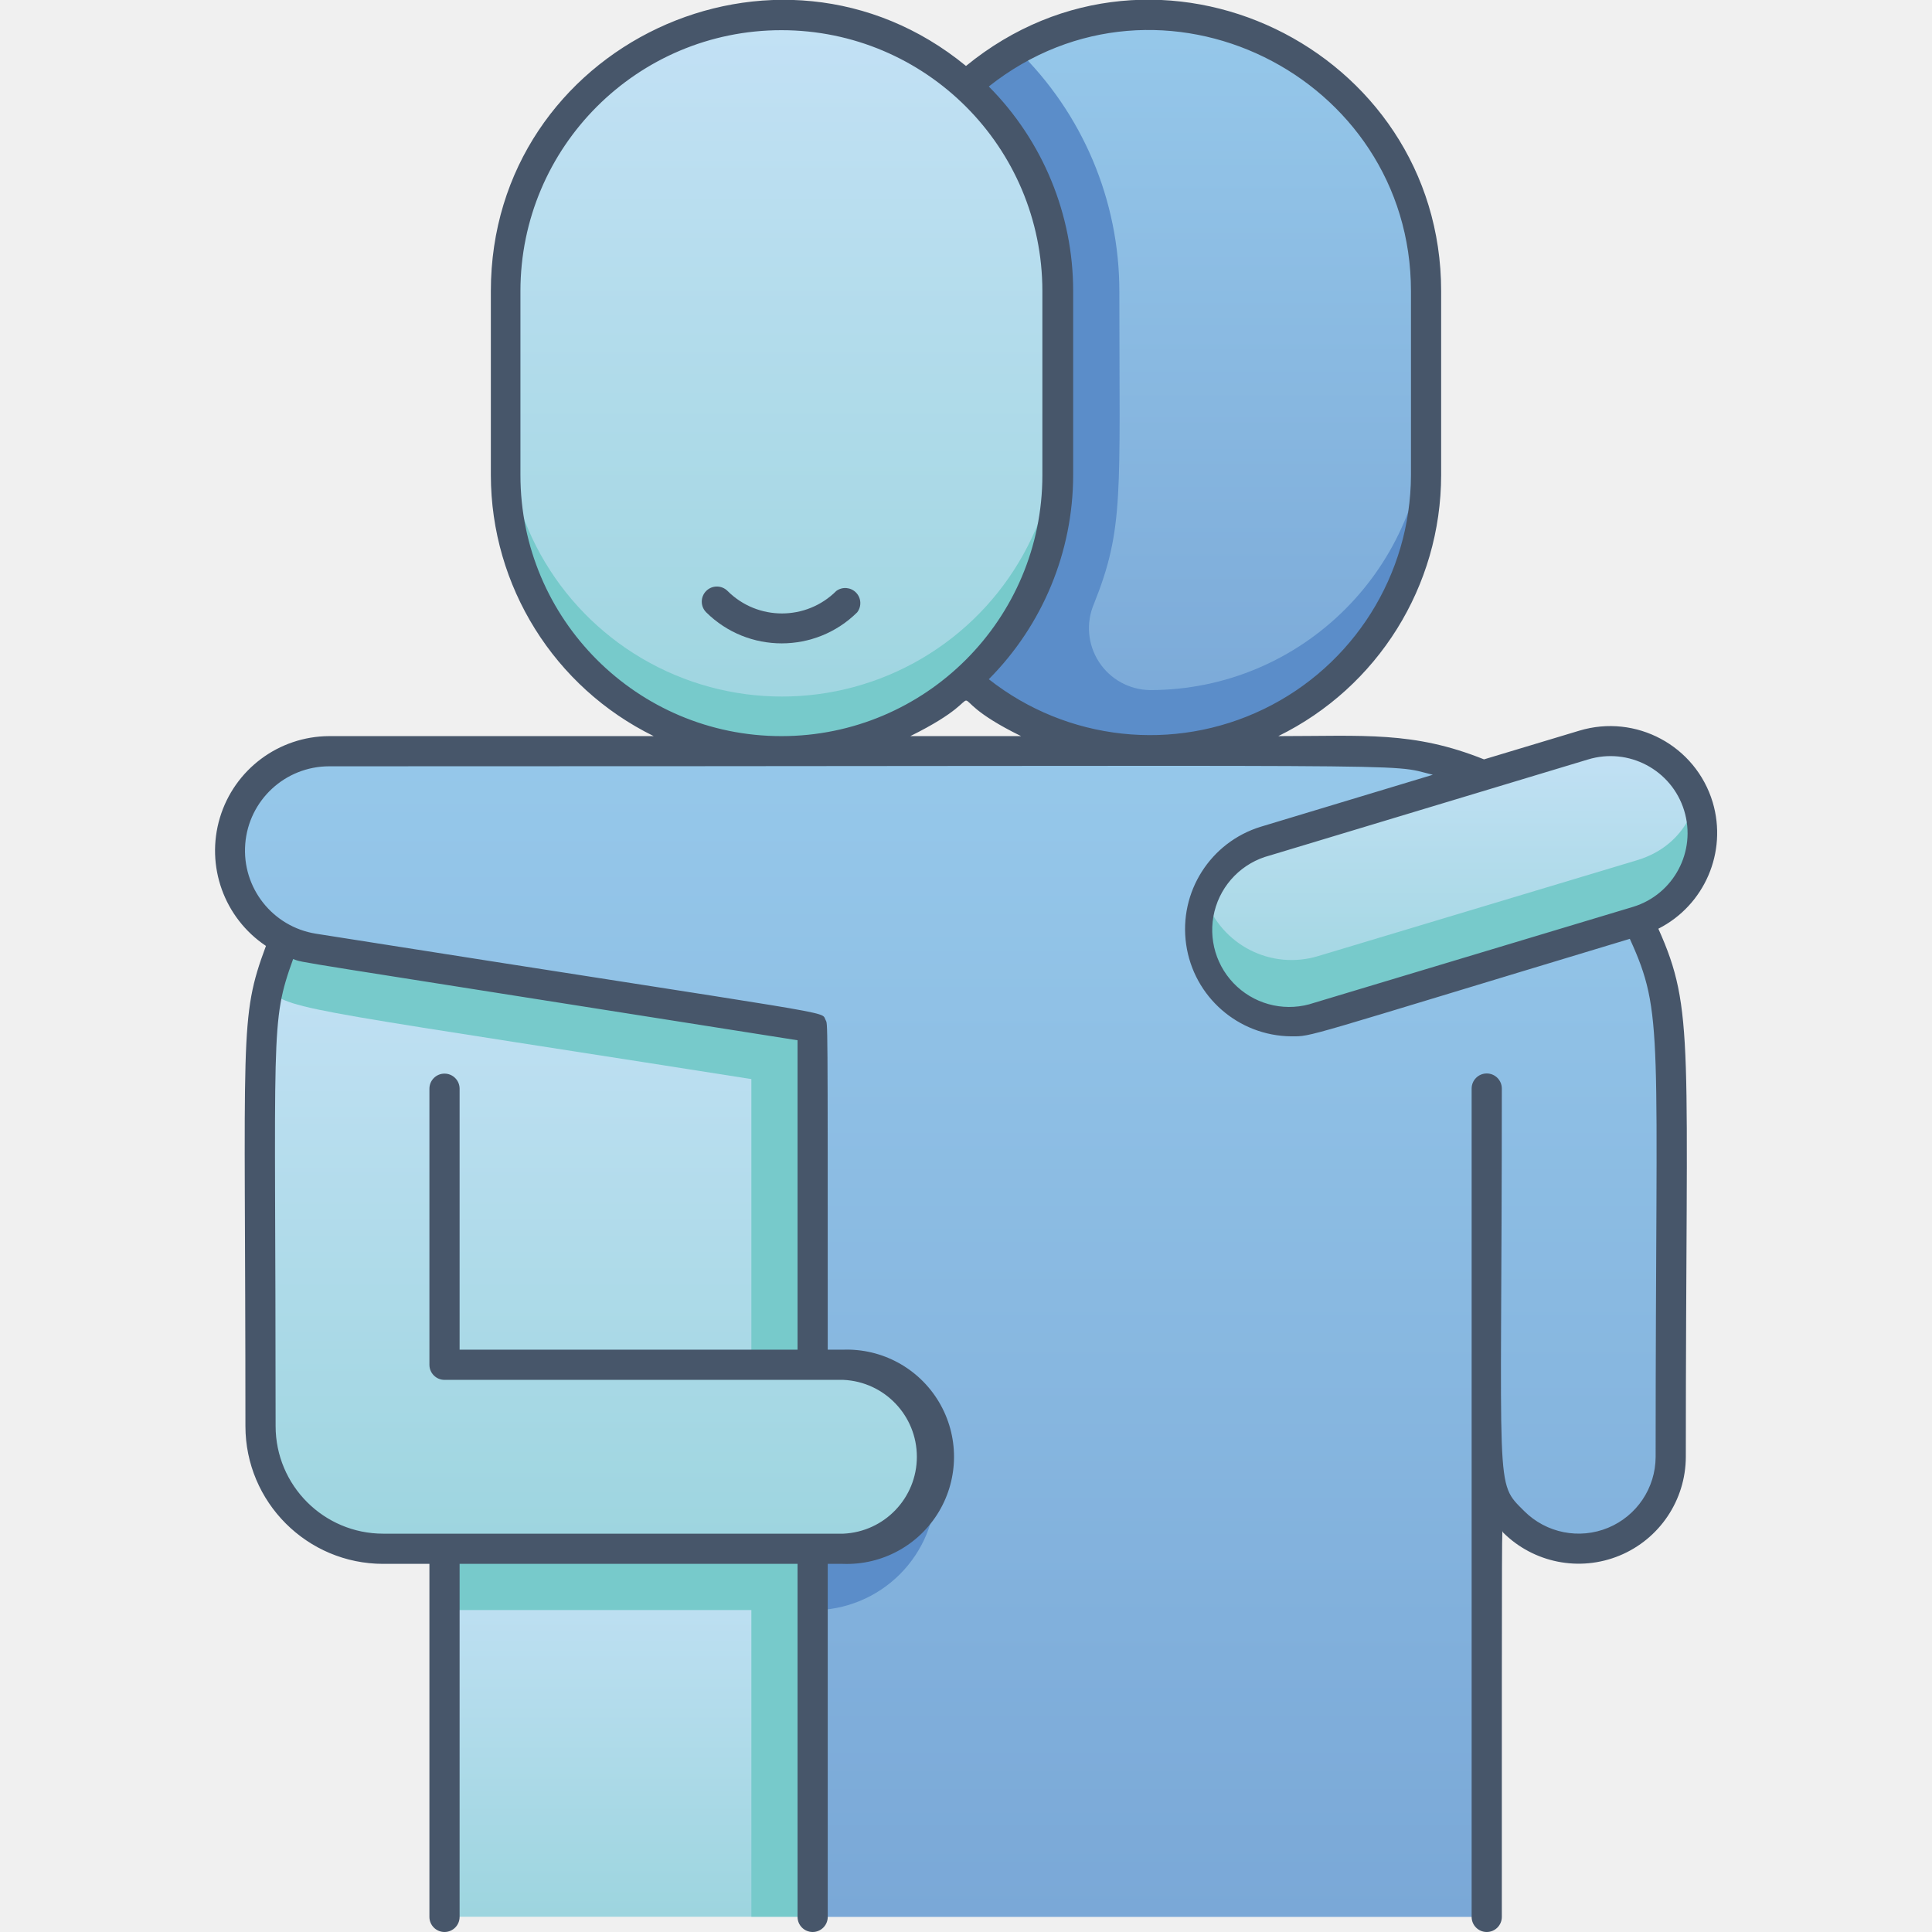
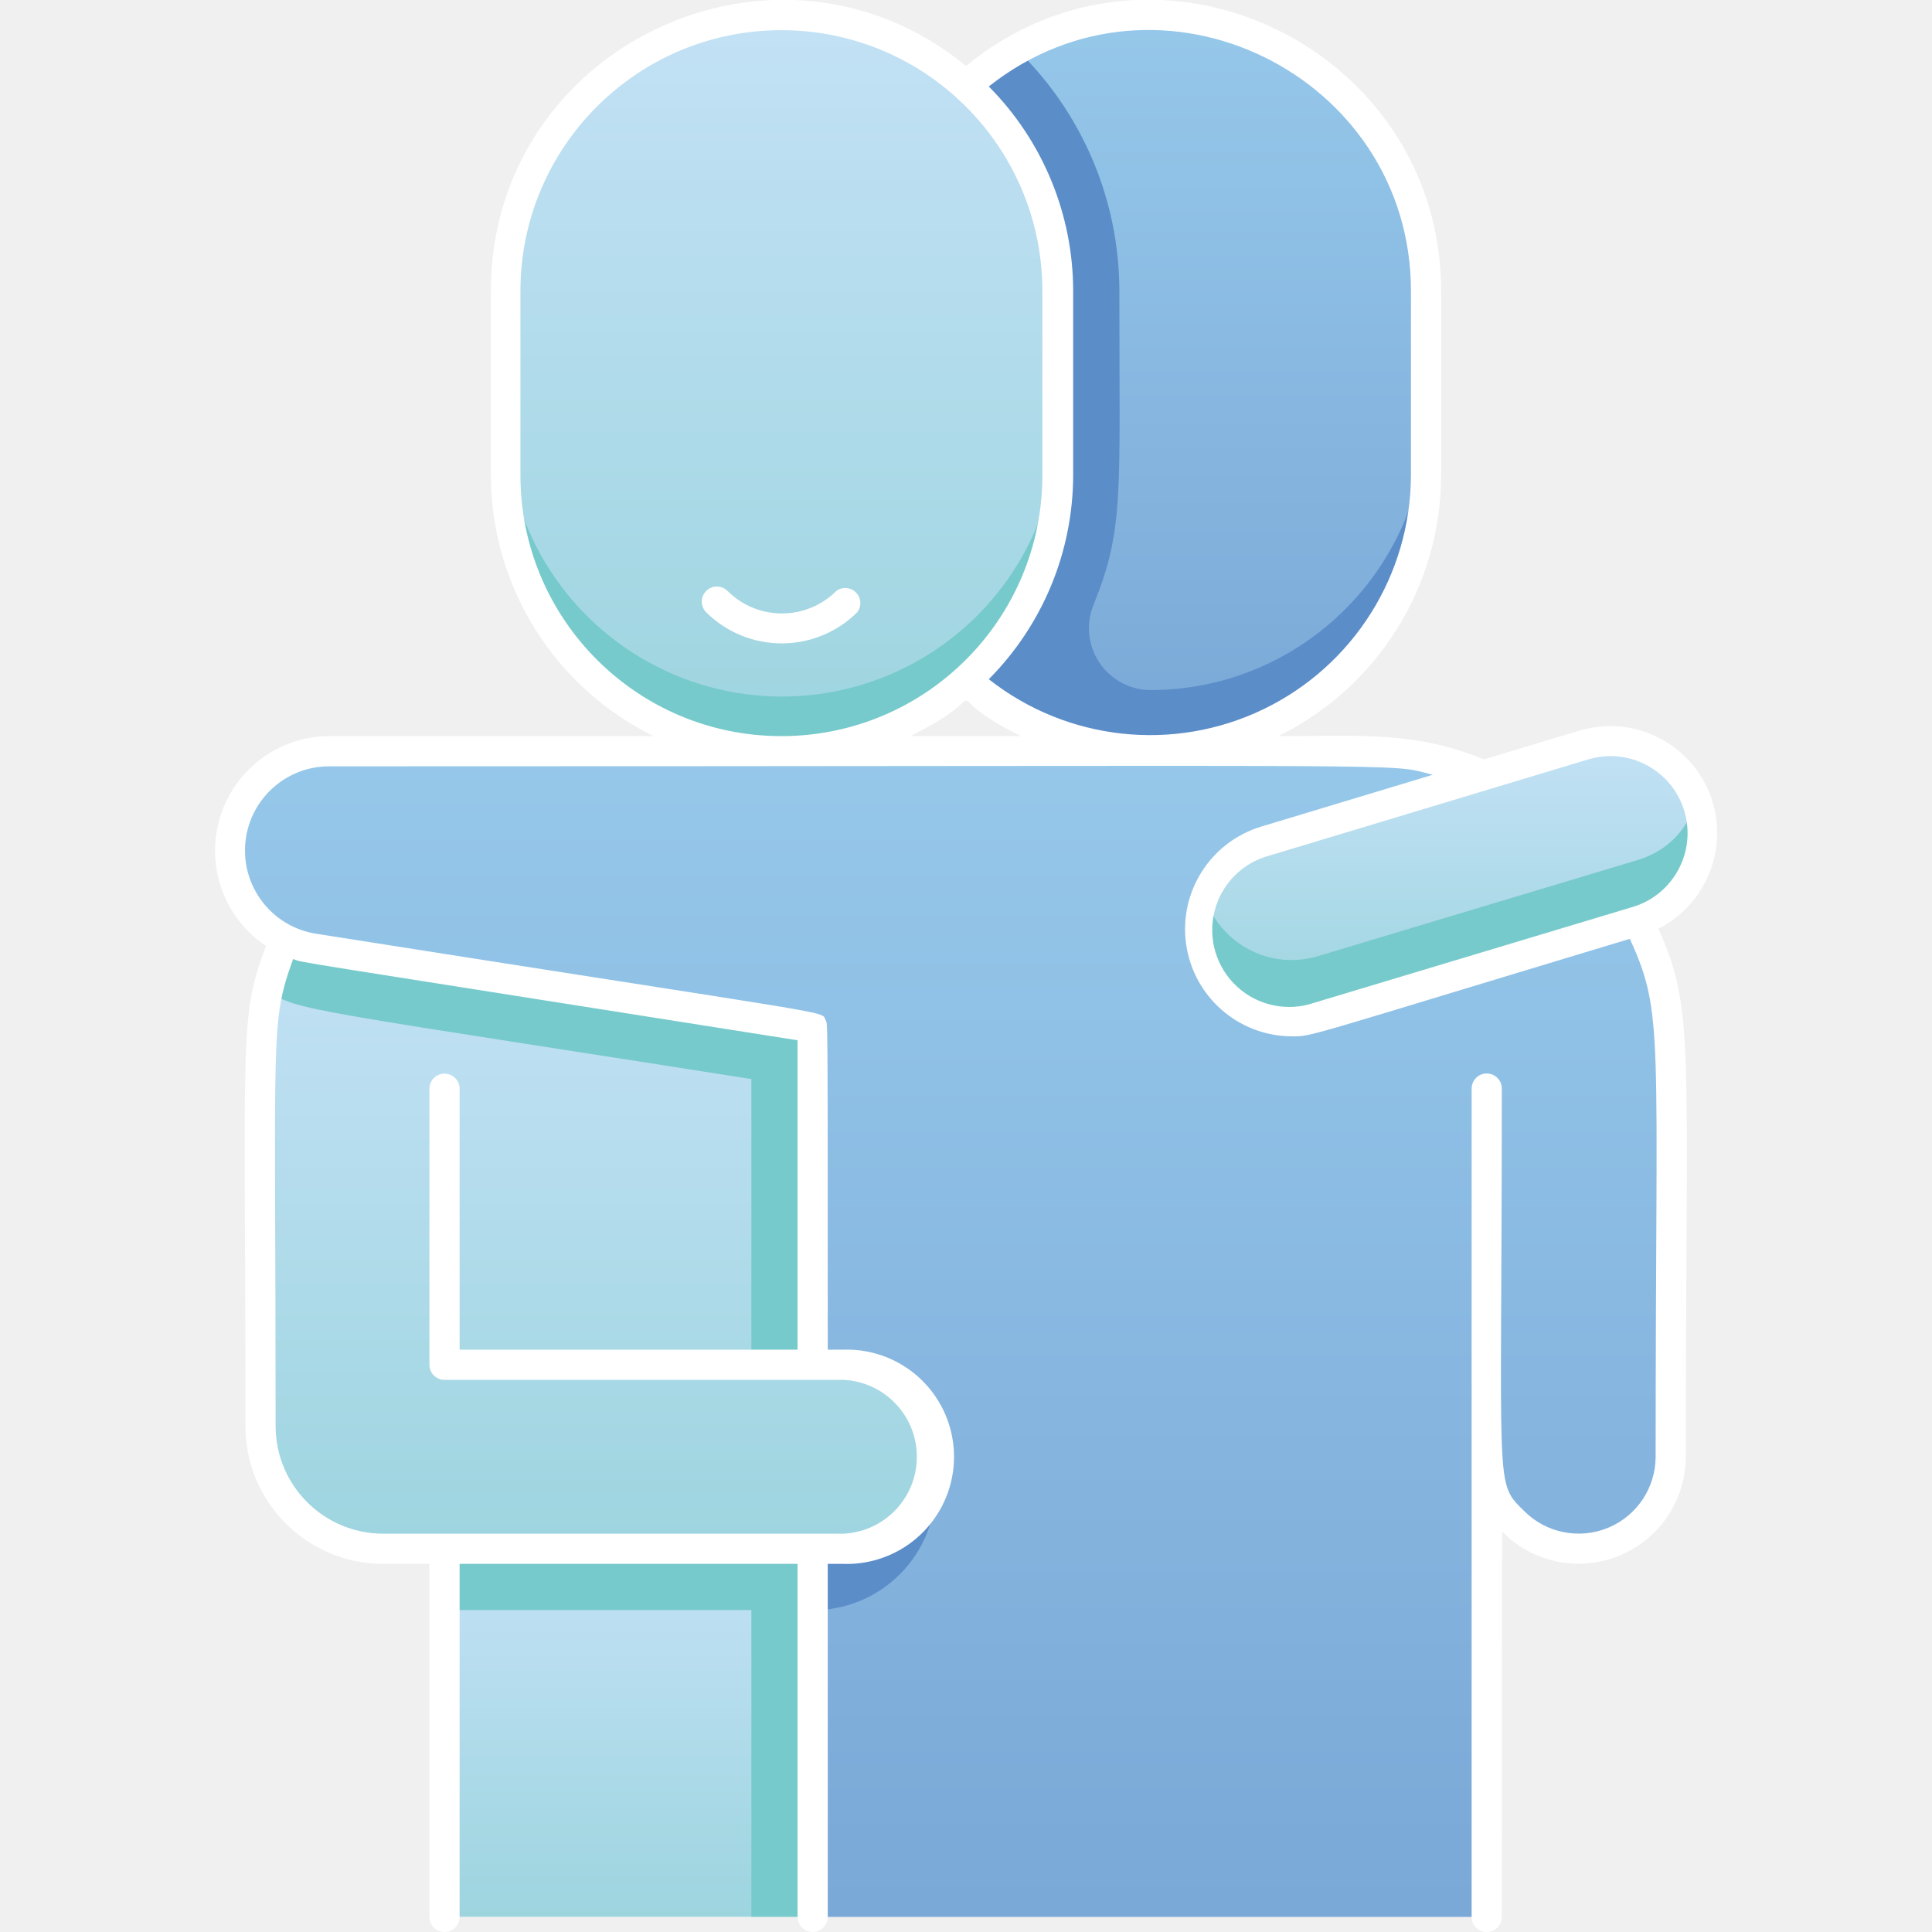
<svg xmlns="http://www.w3.org/2000/svg" xmlns:xlink="http://www.w3.org/1999/xlink" viewBox="0 0 128 128">
  <defs>
-     <style>.cls-1{fill:url(#linear-gradient);}.cls-2{fill:url(#linear-gradient-2);}.cls-3{fill:#5b8dc9;}.cls-4{fill:url(#linear-gradient-3);}.cls-5{fill:#77cacb;}.cls-6{fill:url(#linear-gradient-4);}.cls-7{fill:url(#linear-gradient-5);}.cls-8{fill:url(#linear-gradient-6);}.cls-9{fill:#47566a;}</style>
+     <style>.cls-1{fill:url(#linear-gradient);}.cls-2{fill:url(#linear-gradient-2);}.cls-3{fill:#5b8dc9;}.cls-4{fill:url(#linear-gradient-3);}.cls-5{fill:#77cacb;}.cls-6{fill:url(#linear-gradient-4);}.cls-7{fill:url(#linear-gradient-5);}.cls-8{fill:url(#linear-gradient-6);}.cls-9{fill:#ffffff;}</style>
    <linearGradient id="linear-gradient" x1="79.24" y1="49.78" x2="79.24" y2="0.99" gradientUnits="userSpaceOnUse">
      <stop offset="0" stop-color="#7aa8d7" />
      <stop offset="1" stop-color="#96c8ea" />
    </linearGradient>
    <linearGradient id="linear-gradient-2" x1="63" y1="126.99" x2="63" y2="49.68" xlink:href="#linear-gradient" />
    <linearGradient id="linear-gradient-3" x1="51.81" y1="49.78" x2="51.81" y2="1.02" gradientUnits="userSpaceOnUse">
      <stop offset="0" stop-color="#9dd5df" />
      <stop offset="1" stop-color="#c3e1f5" />
    </linearGradient>
    <linearGradient id="linear-gradient-4" x1="39.59" y1="102.61" x2="39.59" y2="62.22" xlink:href="#linear-gradient-3" />
    <linearGradient id="linear-gradient-5" x1="41.65" y1="126.99" x2="41.65" y2="102.61" xlink:href="#linear-gradient-3" />
    <linearGradient id="linear-gradient-6" x1="96.12" y1="67.67" x2="96.12" y2="49.11" xlink:href="#linear-gradient-3" />
  </defs>
  <g id="Hug">
    <path class="cls-1" d="M94.48,19.31V31.5c0,15.94-18.92,24-30.48,13.61V5.69C75.77-4.92,94.48,3.65,94.48,19.31Z" />
    <path class="cls-2" d="M110.73,96.52a6.1,6.1,0,0,1-12.19,0V127H53.84V68.07c-35.57-5.62-33.69-5.18-35-5.85a6.55,6.55,0,0,1-1.68-10.51c2.72-2.72-.86-1.93,73.24-1.93a20.22,20.22,0,0,1,7.87,1.59c11.9,11.17,10.21,8.85,11.74,13.43C111,68.12,110.73,67.84,110.73,96.52Z" />
    <path class="cls-3" d="M53.84,106.68V96.52H62v2A8.13,8.13,0,0,1,53.84,106.68Z" />
    <path class="cls-3" d="M76.19,45.72A4.1,4.1,0,0,1,72.48,40c2-5,1.68-7.2,1.68-20.7a22.28,22.28,0,0,0-6.77-16A17,17,0,0,0,64,5.69V45.11c11.74,10.59,30.48,2.12,30.48-14.2V27.43A18.29,18.29,0,0,1,76.19,45.72Z" />
    <path class="cls-4" d="M51.81,49.78A18.28,18.28,0,0,1,33.52,31.5V19.31a18.29,18.29,0,1,1,36.57,0V31.5A18.27,18.27,0,0,1,51.81,49.78Z" />
    <path class="cls-5" d="M70.09,27.43V31.5a18.29,18.29,0,0,1-36.57,0V27.43a18.29,18.29,0,1,0,36.57,0Z" />
    <path class="cls-6" d="M62,96.52a6.1,6.1,0,0,1-6.1,6.09H25.39a8.12,8.12,0,0,1-8.12-8.13c0-25.06-.51-27.22,1.58-32.26,1.27.66-.77.2,35,5.85V90.42h2A6.09,6.09,0,0,1,62,96.52Z" />
    <rect class="cls-7" x="29.46" y="102.61" width="24.38" height="24.38" />
    <rect class="cls-5" x="29.46" y="102.61" width="24.38" height="4.06" />
    <path class="cls-5" d="M53.84,72.13C20.22,66.82,19.42,67,17.78,65.59a19.76,19.76,0,0,1,1.07-3.37c1.27.66-.77.2,35,5.85Z" />
    <path class="cls-8" d="M79.75,63.33a6.09,6.09,0,0,1,4.07-7.6l21.08-6.36A6.1,6.1,0,0,1,108.43,61L87.34,67.4A6.08,6.08,0,0,1,79.75,63.33Z" />
    <path class="cls-5" d="M108.43,61,87.34,67.4a6.09,6.09,0,0,1-7.49-7.88,6.05,6.05,0,0,0,7.49,3.82L108.43,57c3.74-1.11,3.83-4.5,4.07-3.54A6.1,6.1,0,0,1,108.43,61Z" />
    <rect class="cls-5" x="49.78" y="70.1" width="4.06" height="20.32" />
    <rect class="cls-5" x="49.78" y="104.64" width="4.06" height="22.35" />
    <path class="cls-9" d="M113.47,53.15a7.09,7.09,0,0,0-8.84-4.74l-6.31,1.9c-4.7-1.88-7.93-1.54-13.63-1.54A19.29,19.29,0,0,0,95.48,31.48V19.29C95.48,3.22,76.68-6,64,4.37,51.5-5.89,32.52,3,32.52,19.29V31.48A19.29,19.29,0,0,0,43.31,48.77H21.8a7.59,7.59,0,0,0-4.18,13.9c-1.8,4.83-1.36,5.61-1.36,31.81a9.13,9.13,0,0,0,9.13,9.13h3.06V127a1,1,0,0,0,2,0V103.61H52.84V127a1,1,0,0,0,2,0V103.61h1a7.1,7.1,0,1,0,0-14.19h-1c0-22.81,0-21.5-.14-21.84-.37-.65,1.81-.11-33.77-5.72a5.58,5.58,0,0,1,.87-11.09c75.44,0,69.84-.23,73.13.56L83.54,54.77a7.1,7.1,0,0,0,2,13.89c1.46,0,.44.18,22.44-6.46,2.28,5,1.71,6,1.71,34.32a5.1,5.1,0,0,1-8.7,3.6c-2-2-1.49-.87-1.49-28a1,1,0,0,0-2,0V127a1,1,0,0,0,2,0c0-27.62,0-25.6.08-25.47a7.1,7.1,0,0,0,12.11-5c0-27.52.61-29.58-1.82-35A7.12,7.12,0,0,0,113.47,53.15ZM52.84,68.92v20.5H30.45V72.13a1,1,0,0,0-2,0V90.42a1,1,0,0,0,1,1H55.87a5.1,5.1,0,0,1,0,10.19H25.39a7.13,7.13,0,0,1-7.13-7.13c0-26.45-.38-26.67,1.16-30.94C20.3,63.83,17.52,63.34,52.84,68.92ZM93.48,19.29V31.48A17.28,17.28,0,0,1,65.51,45,19.21,19.21,0,0,0,71.1,31.48V19.29A19.24,19.24,0,0,0,65.51,5.73C76.86-3.26,93.48,5,93.48,19.29Zm-59,12.19V19.29a17.29,17.29,0,1,1,34.58,0V31.48a17.29,17.29,0,1,1-34.58,0ZM60.31,48.77c6.42-3.17,1-3.11,7.34,0ZM87.06,66.44a5.1,5.1,0,1,1-2.94-9.76l21.08-6.36a5.1,5.1,0,1,1,3,9.76Z" />
    <path class="cls-9" d="M55.41,39.15a5.1,5.1,0,0,1-7.21,0,1,1,0,0,0-1.41,1.42,7.11,7.11,0,0,0,10,0A1,1,0,0,0,55.41,39.15Z" />
  </g>
</svg>
